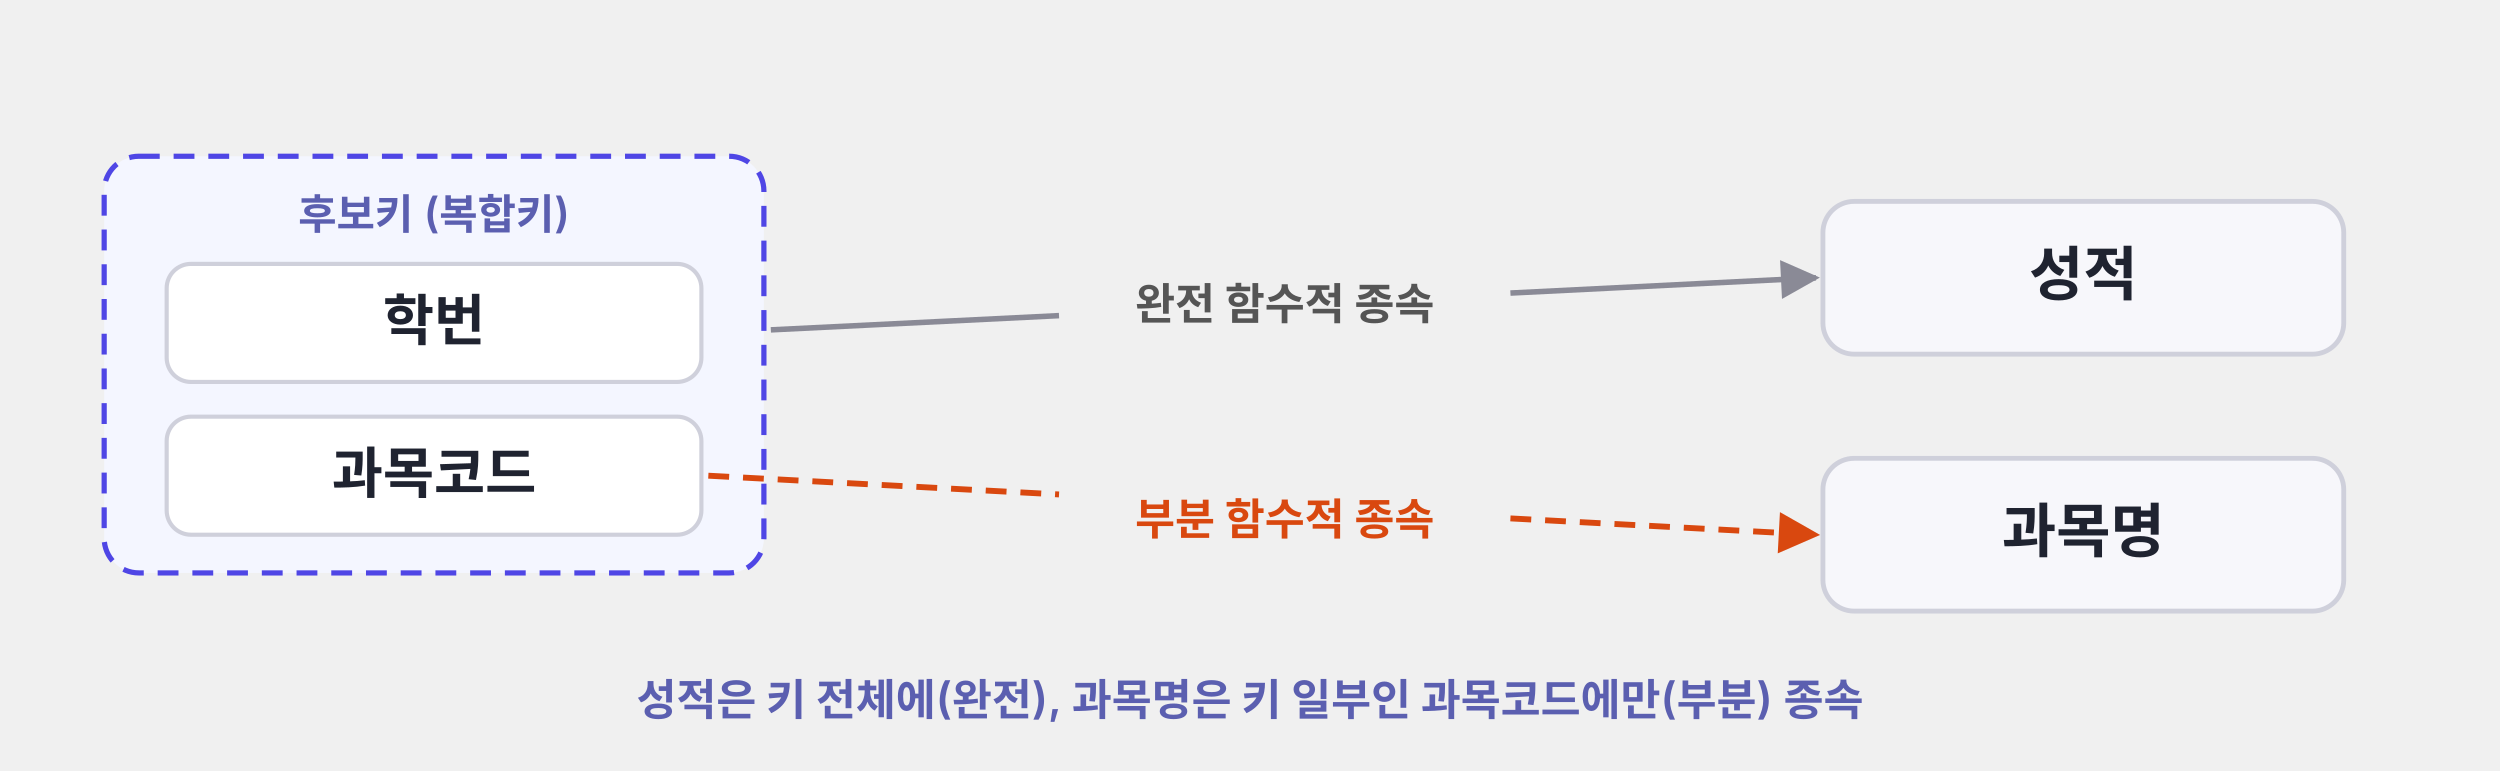
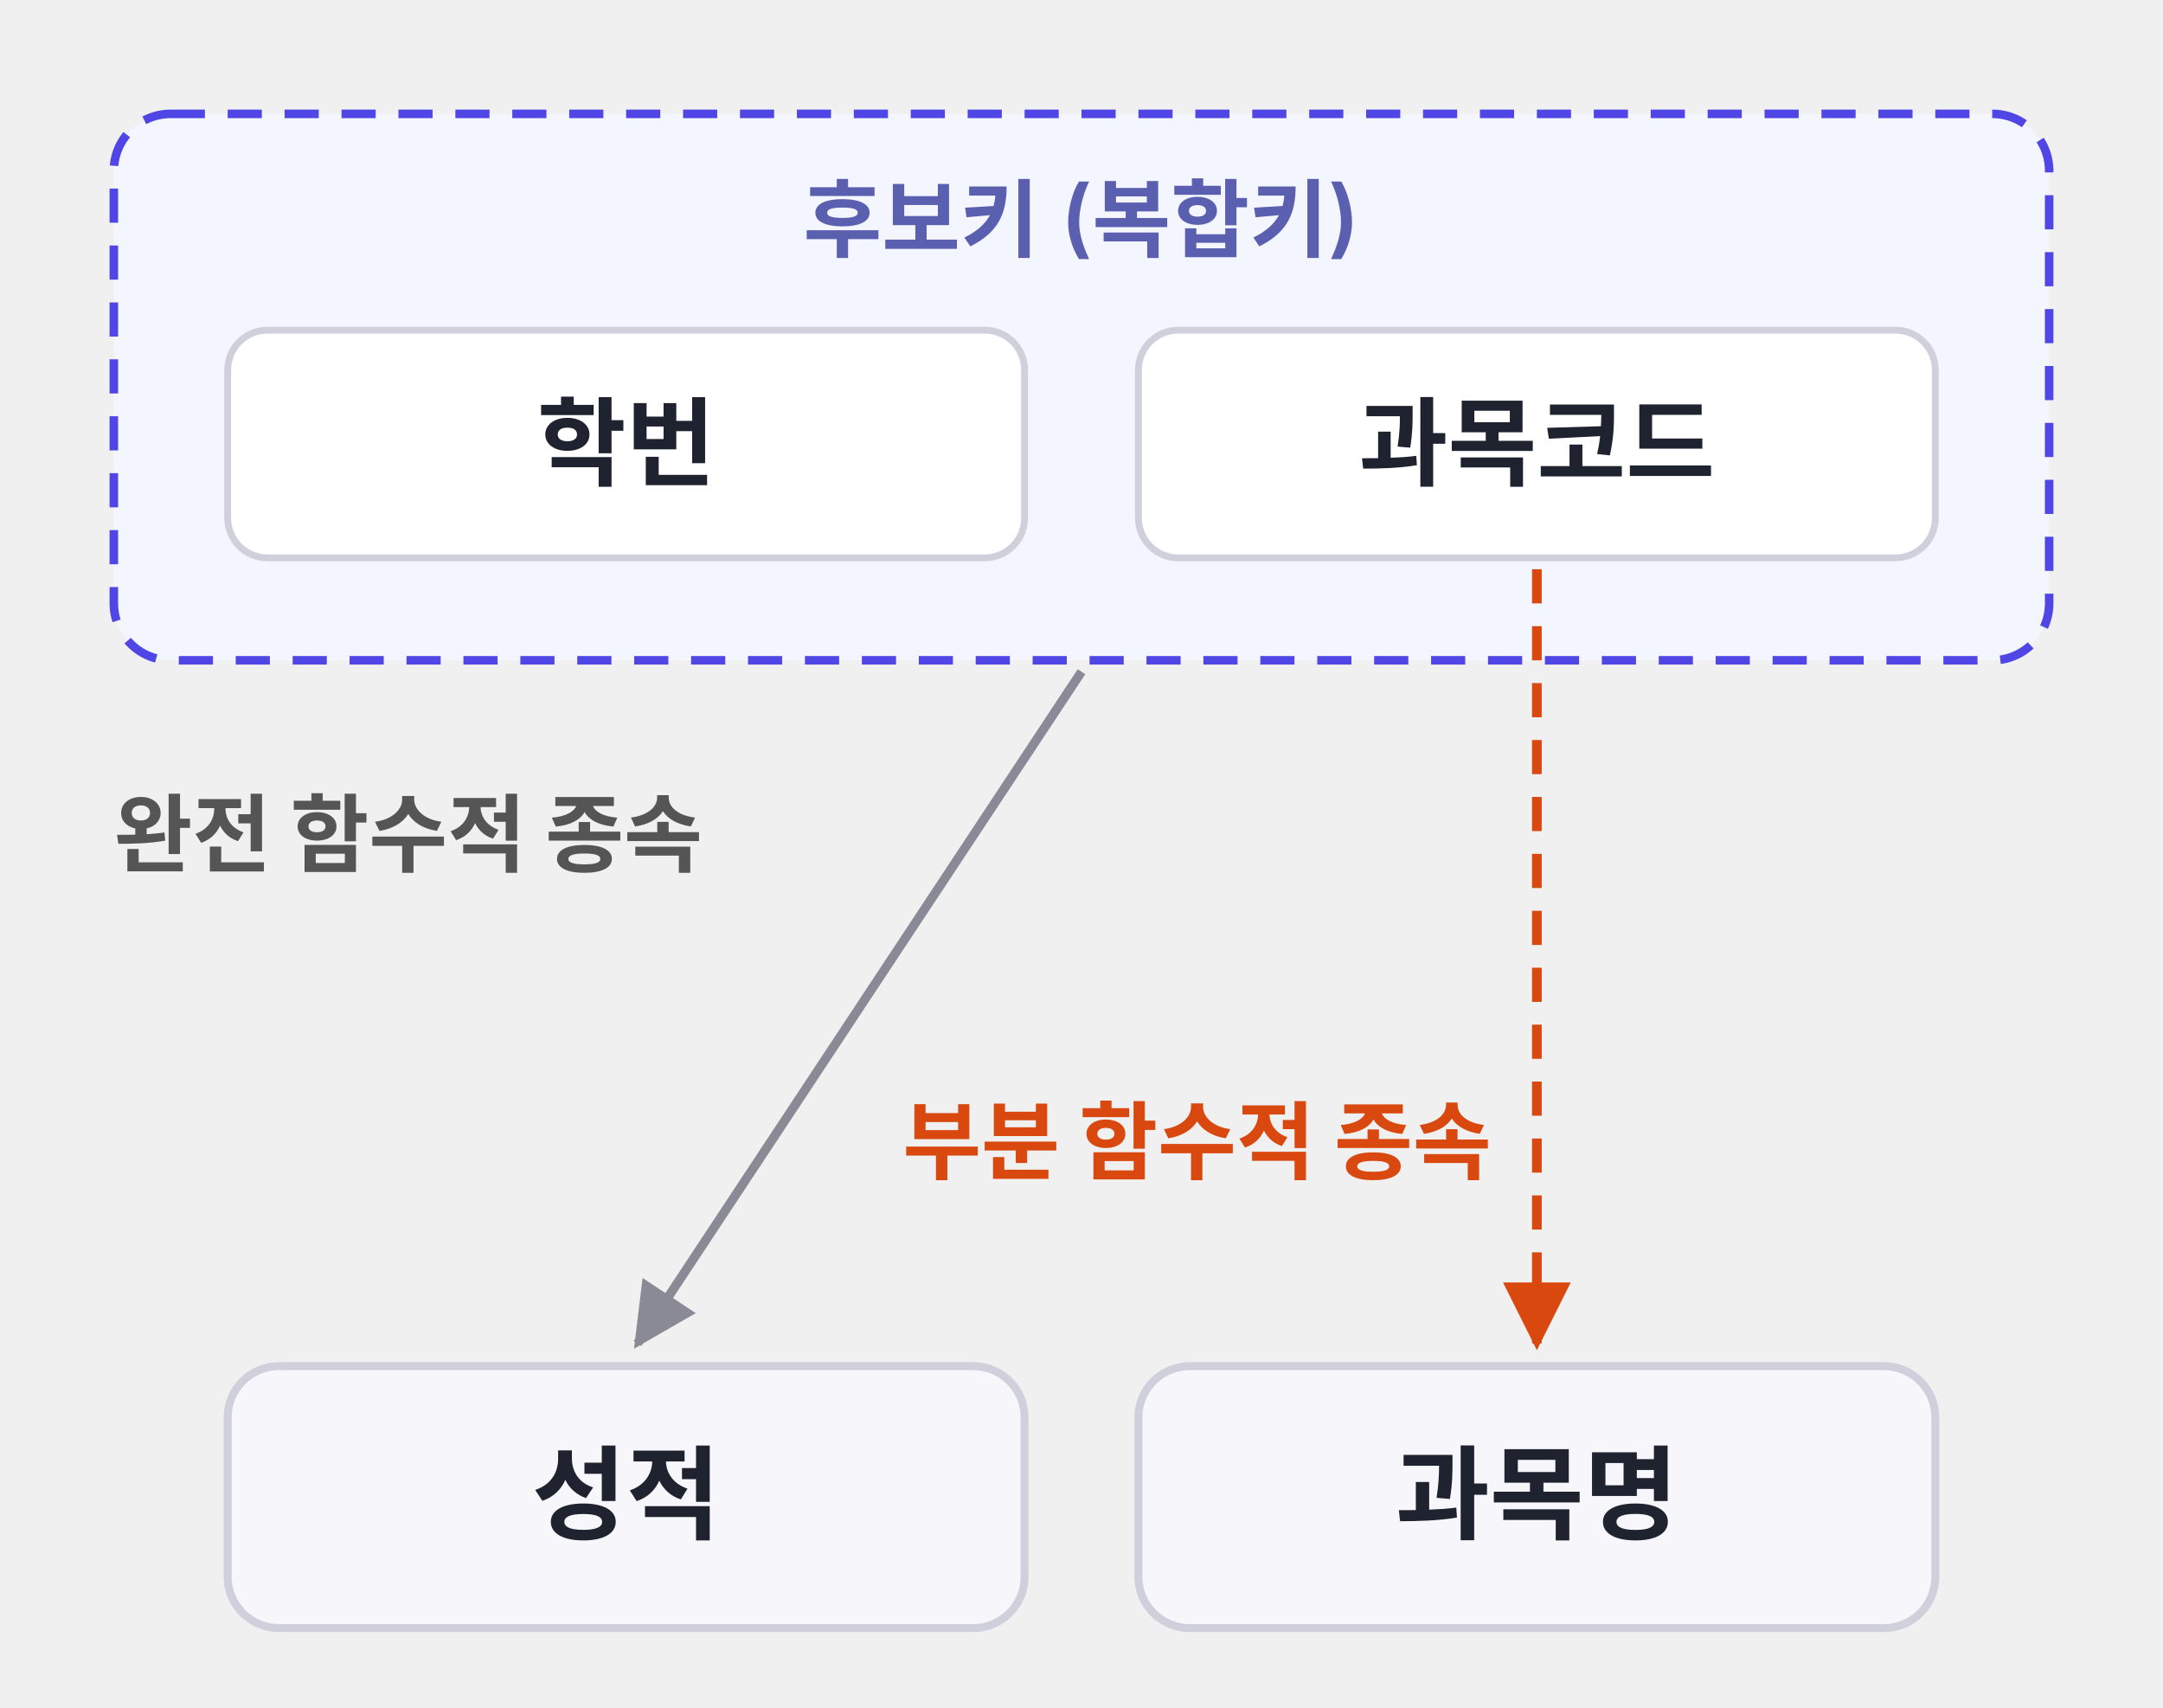
- <svg xmlns="http://www.w3.org/2000/svg" viewBox="0 0 720 222" font-family="-apple-system, BlinkMacSystemFont, 'Apple SD Gothic Neo', 'Malgun Gothic', sans-serif">
+ <svg xmlns="http://www.w3.org/2000/svg" viewBox="0 0 380 300" font-family="-apple-system, BlinkMacSystemFont, 'Apple SD Gothic Neo', 'Malgun Gothic', sans-serif">
  <defs>
    <marker id="arrow2" viewBox="0 0 10 10" refX="9" refY="5" markerWidth="7" markerHeight="7" orient="auto-start-reverse">
      <path d="M0,0 L10,5 L0,10 z" fill="#8a8a96" />
    </marker>
    <marker id="arrow2w" viewBox="0 0 10 10" refX="9" refY="5" markerWidth="7" markerHeight="7" orient="auto-start-reverse">
      <path d="M0,0 L10,5 L0,10 z" fill="#d9480f" />
    </marker>
  </defs>
-   <rect x="30" y="45" width="190" height="120" rx="10" fill="#f4f6ff" stroke="#4f46e5" stroke-width="1.5" stroke-dasharray="6 4" />
-   <text x="125" y="66" text-anchor="middle" font-size="12" font-weight="600" fill="#5b5fb0">후보키 (복합키)</text>
-   <rect x="48" y="76" width="154" height="34" rx="7" fill="#ffffff" stroke="#cfd0db" stroke-width="1.2" />
-   <text x="125" y="98" text-anchor="middle" font-size="16" font-weight="600" fill="#1f2330">학번</text>
-   <rect x="48" y="120" width="154" height="34" rx="7" fill="#ffffff" stroke="#cfd0db" stroke-width="1.2" />
-   <text x="125" y="142" text-anchor="middle" font-size="16" font-weight="600" fill="#1f2330">과목코드</text>
-   <rect x="525" y="58" width="150" height="44" rx="9" fill="#f7f7fb" stroke="#cfd0db" stroke-width="1.4" />
-   <text x="600" y="85" text-anchor="middle" font-size="17" font-weight="700" fill="#1f2330">성적</text>
-   <rect x="525" y="132" width="150" height="44" rx="9" fill="#f7f7fb" stroke="#cfd0db" stroke-width="1.4" />
-   <text x="600" y="159" text-anchor="middle" font-size="17" font-weight="700" fill="#1f2330">과목명</text>
-   <line x1="222" y1="95" x2="305" y2="90.9" stroke="#8a8a96" stroke-width="1.6" />
-   <line x1="435" y1="84.4" x2="523" y2="80" stroke="#8a8a96" stroke-width="1.6" marker-end="url(#arrow2)" />
-   <text x="370" y="92" text-anchor="middle" font-size="12.5" font-weight="600" fill="#555">완전 함수적 종속</text>
-   <line x1="204" y1="137" x2="305" y2="142.4" stroke="#d9480f" stroke-width="1.7" stroke-dasharray="6 4" />
-   <line x1="435" y1="149.3" x2="523" y2="154" stroke="#d9480f" stroke-width="1.7" stroke-dasharray="6 4" marker-end="url(#arrow2w)" />
-   <text x="370" y="154" text-anchor="middle" font-size="12.5" font-weight="600" fill="#d9480f">부분 함수적 종속</text>
-   <text x="360" y="206" text-anchor="middle" font-size="12.5" font-weight="600" fill="#5b5fb0">성적은 키 전체에(완전), 과목명은 키 일부인 과목코드에만(부분) 종속</text>
+   <rect x="20" y="20" width="340" height="96" rx="10" fill="#f4f6ff" stroke="#4f46e5" stroke-width="1.5" stroke-dasharray="6 4" />
+   <text x="190" y="44" text-anchor="middle" font-size="15" font-weight="600" fill="#5b5fb0">후보키 (복합키)</text>
+   <rect x="40" y="58" width="140" height="40" rx="7" fill="#ffffff" stroke="#cfd0db" stroke-width="1.2" />
+   <text x="110" y="84" text-anchor="middle" font-size="17" font-weight="600" fill="#1f2330">학번</text>
+   <rect x="200" y="58" width="140" height="40" rx="7" fill="#ffffff" stroke="#cfd0db" stroke-width="1.2" />
+   <text x="270" y="84" text-anchor="middle" font-size="17" font-weight="600" fill="#1f2330">과목코드</text>
+   <line x1="190" y1="118" x2="112" y2="236" stroke="#8a8a96" stroke-width="1.6" marker-end="url(#arrow2)" />
+   <text x="20" y="152" font-size="15" font-weight="600" fill="#555">완전 함수적 종속</text>
+   <line x1="270" y1="100" x2="270" y2="236" stroke="#d9480f" stroke-width="1.7" stroke-dasharray="6 4" marker-end="url(#arrow2w)" />
+   <text x="262" y="206" text-anchor="end" font-size="15" font-weight="600" fill="#d9480f">부분 함수적 종속</text>
+   <rect x="40" y="240" width="140" height="46" rx="9" fill="#f7f7fb" stroke="#cfd0db" stroke-width="1.4" />
+   <text x="110" y="269" text-anchor="middle" font-size="18" font-weight="700" fill="#1f2330">성적</text>
+   <rect x="200" y="240" width="140" height="46" rx="9" fill="#f7f7fb" stroke="#cfd0db" stroke-width="1.4" />
+   <text x="270" y="269" text-anchor="middle" font-size="18" font-weight="700" fill="#1f2330">과목명</text>
</svg>
